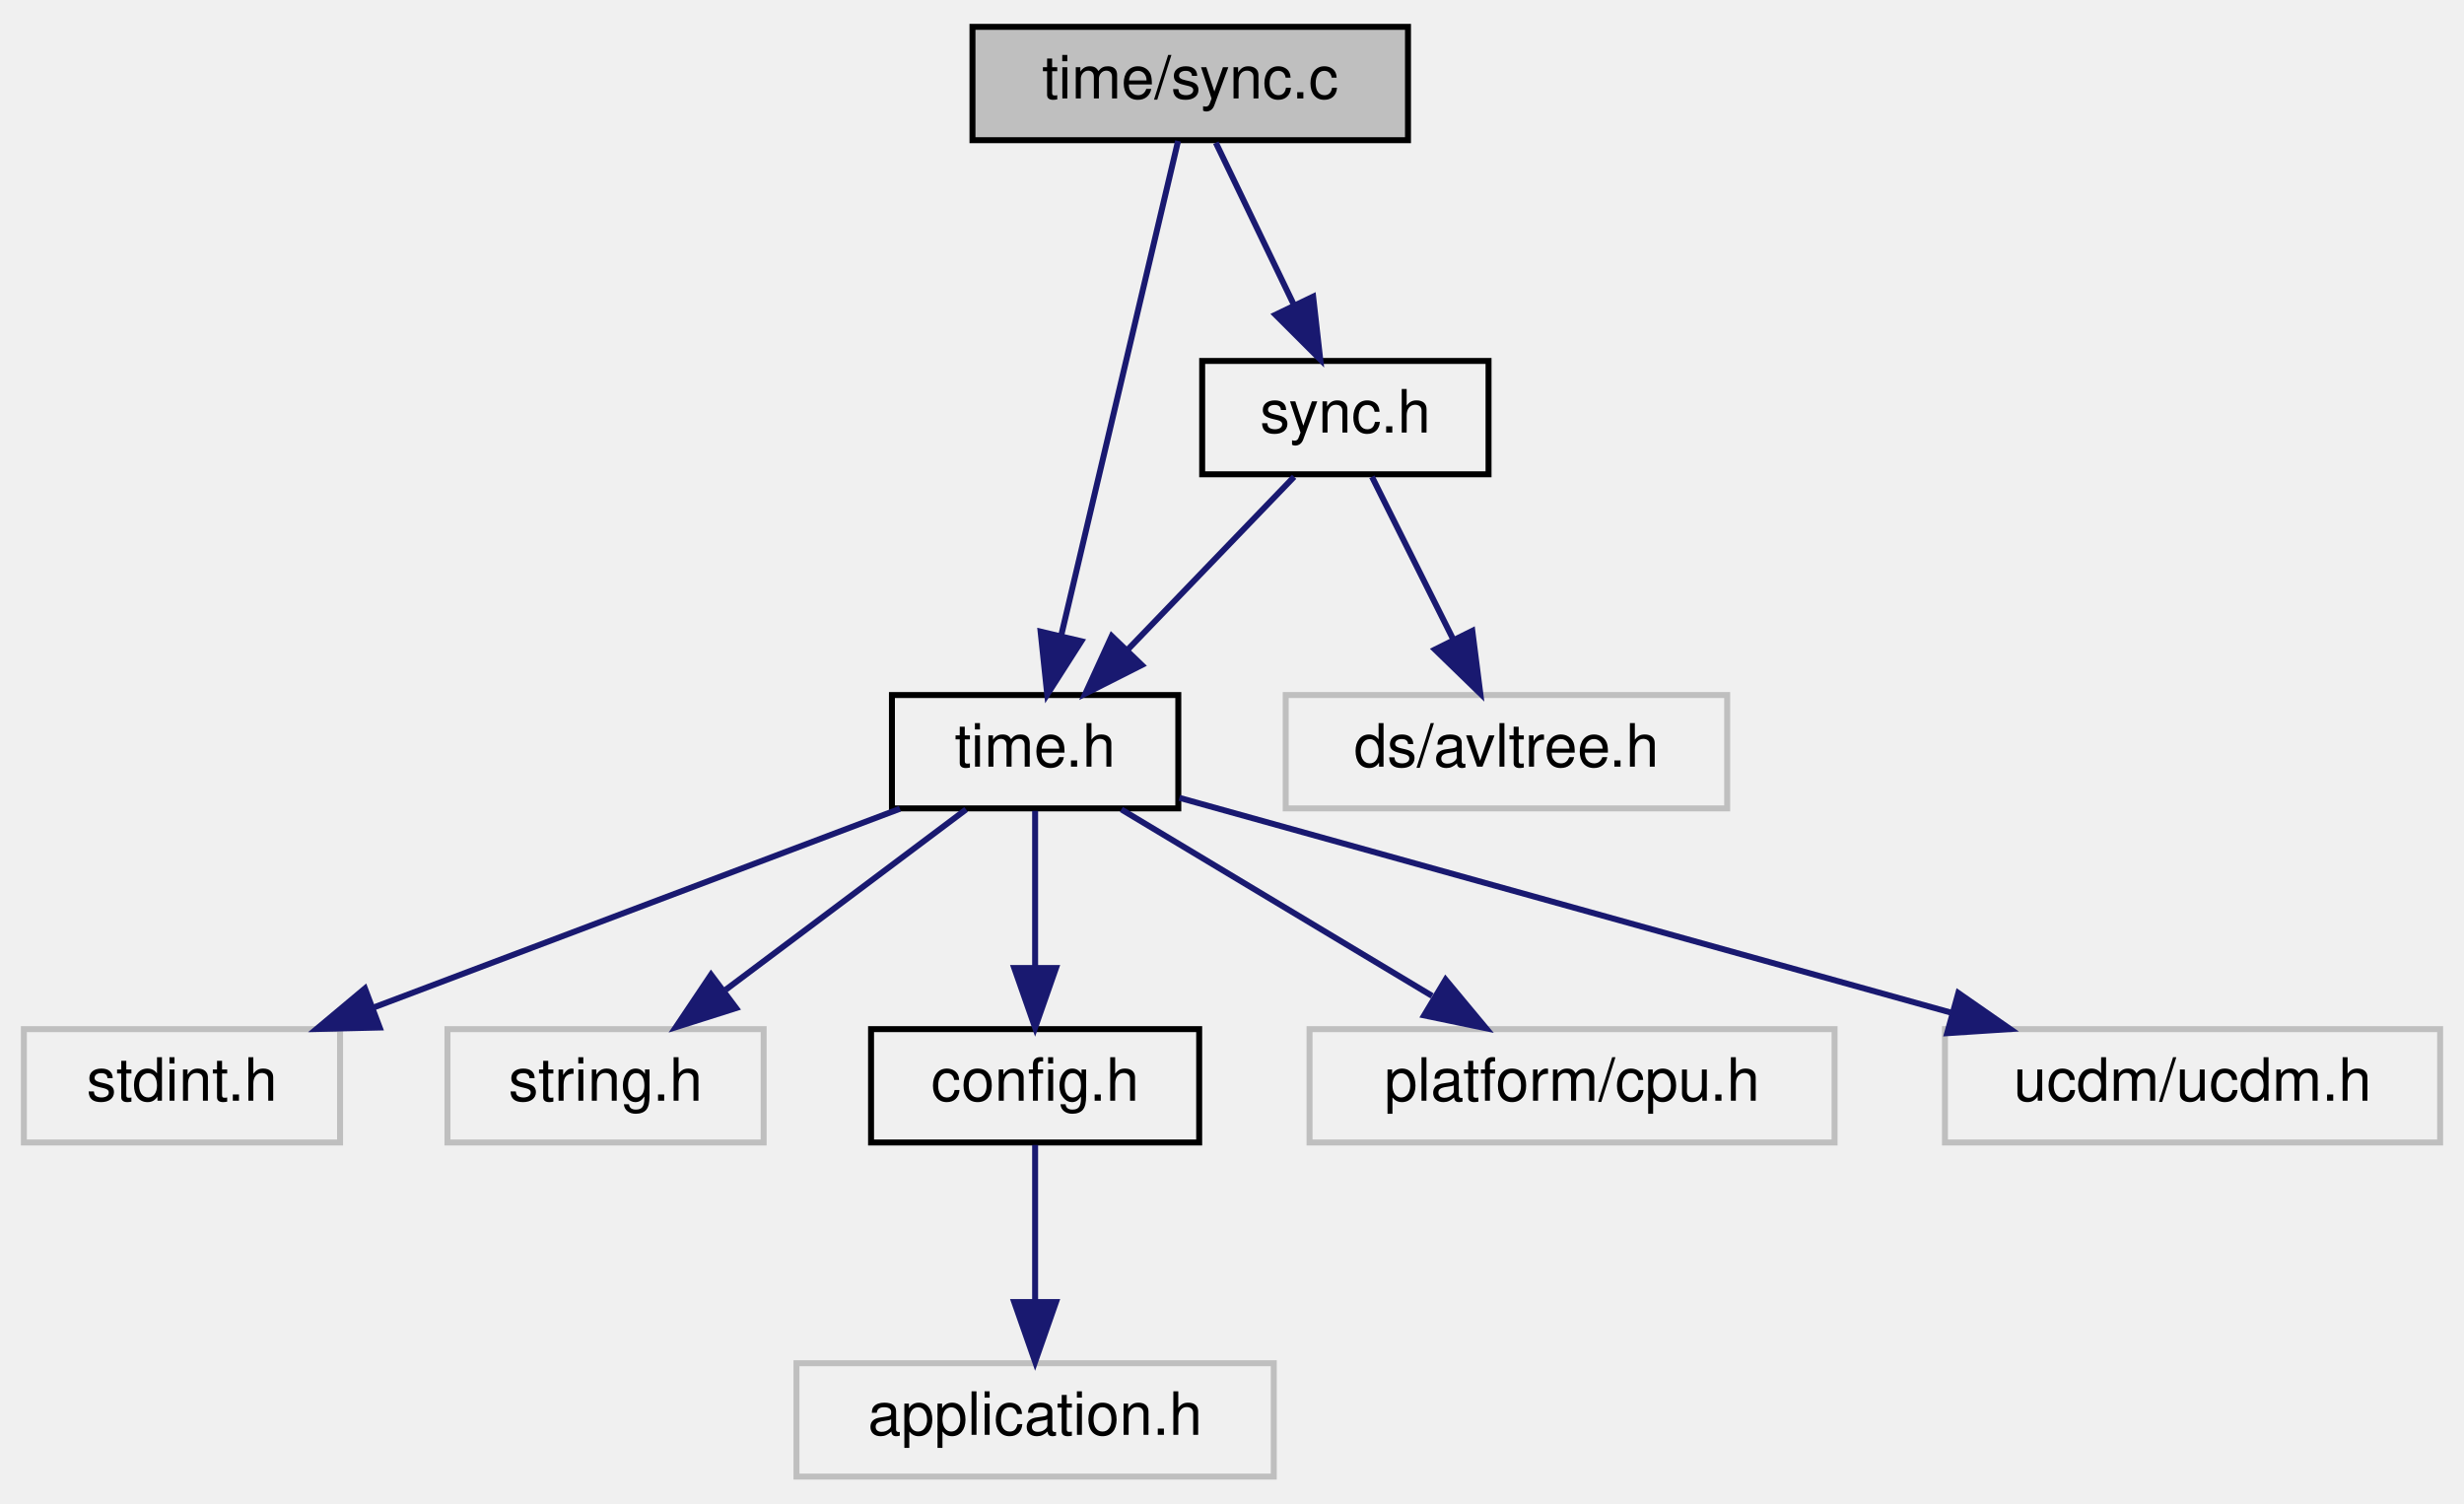
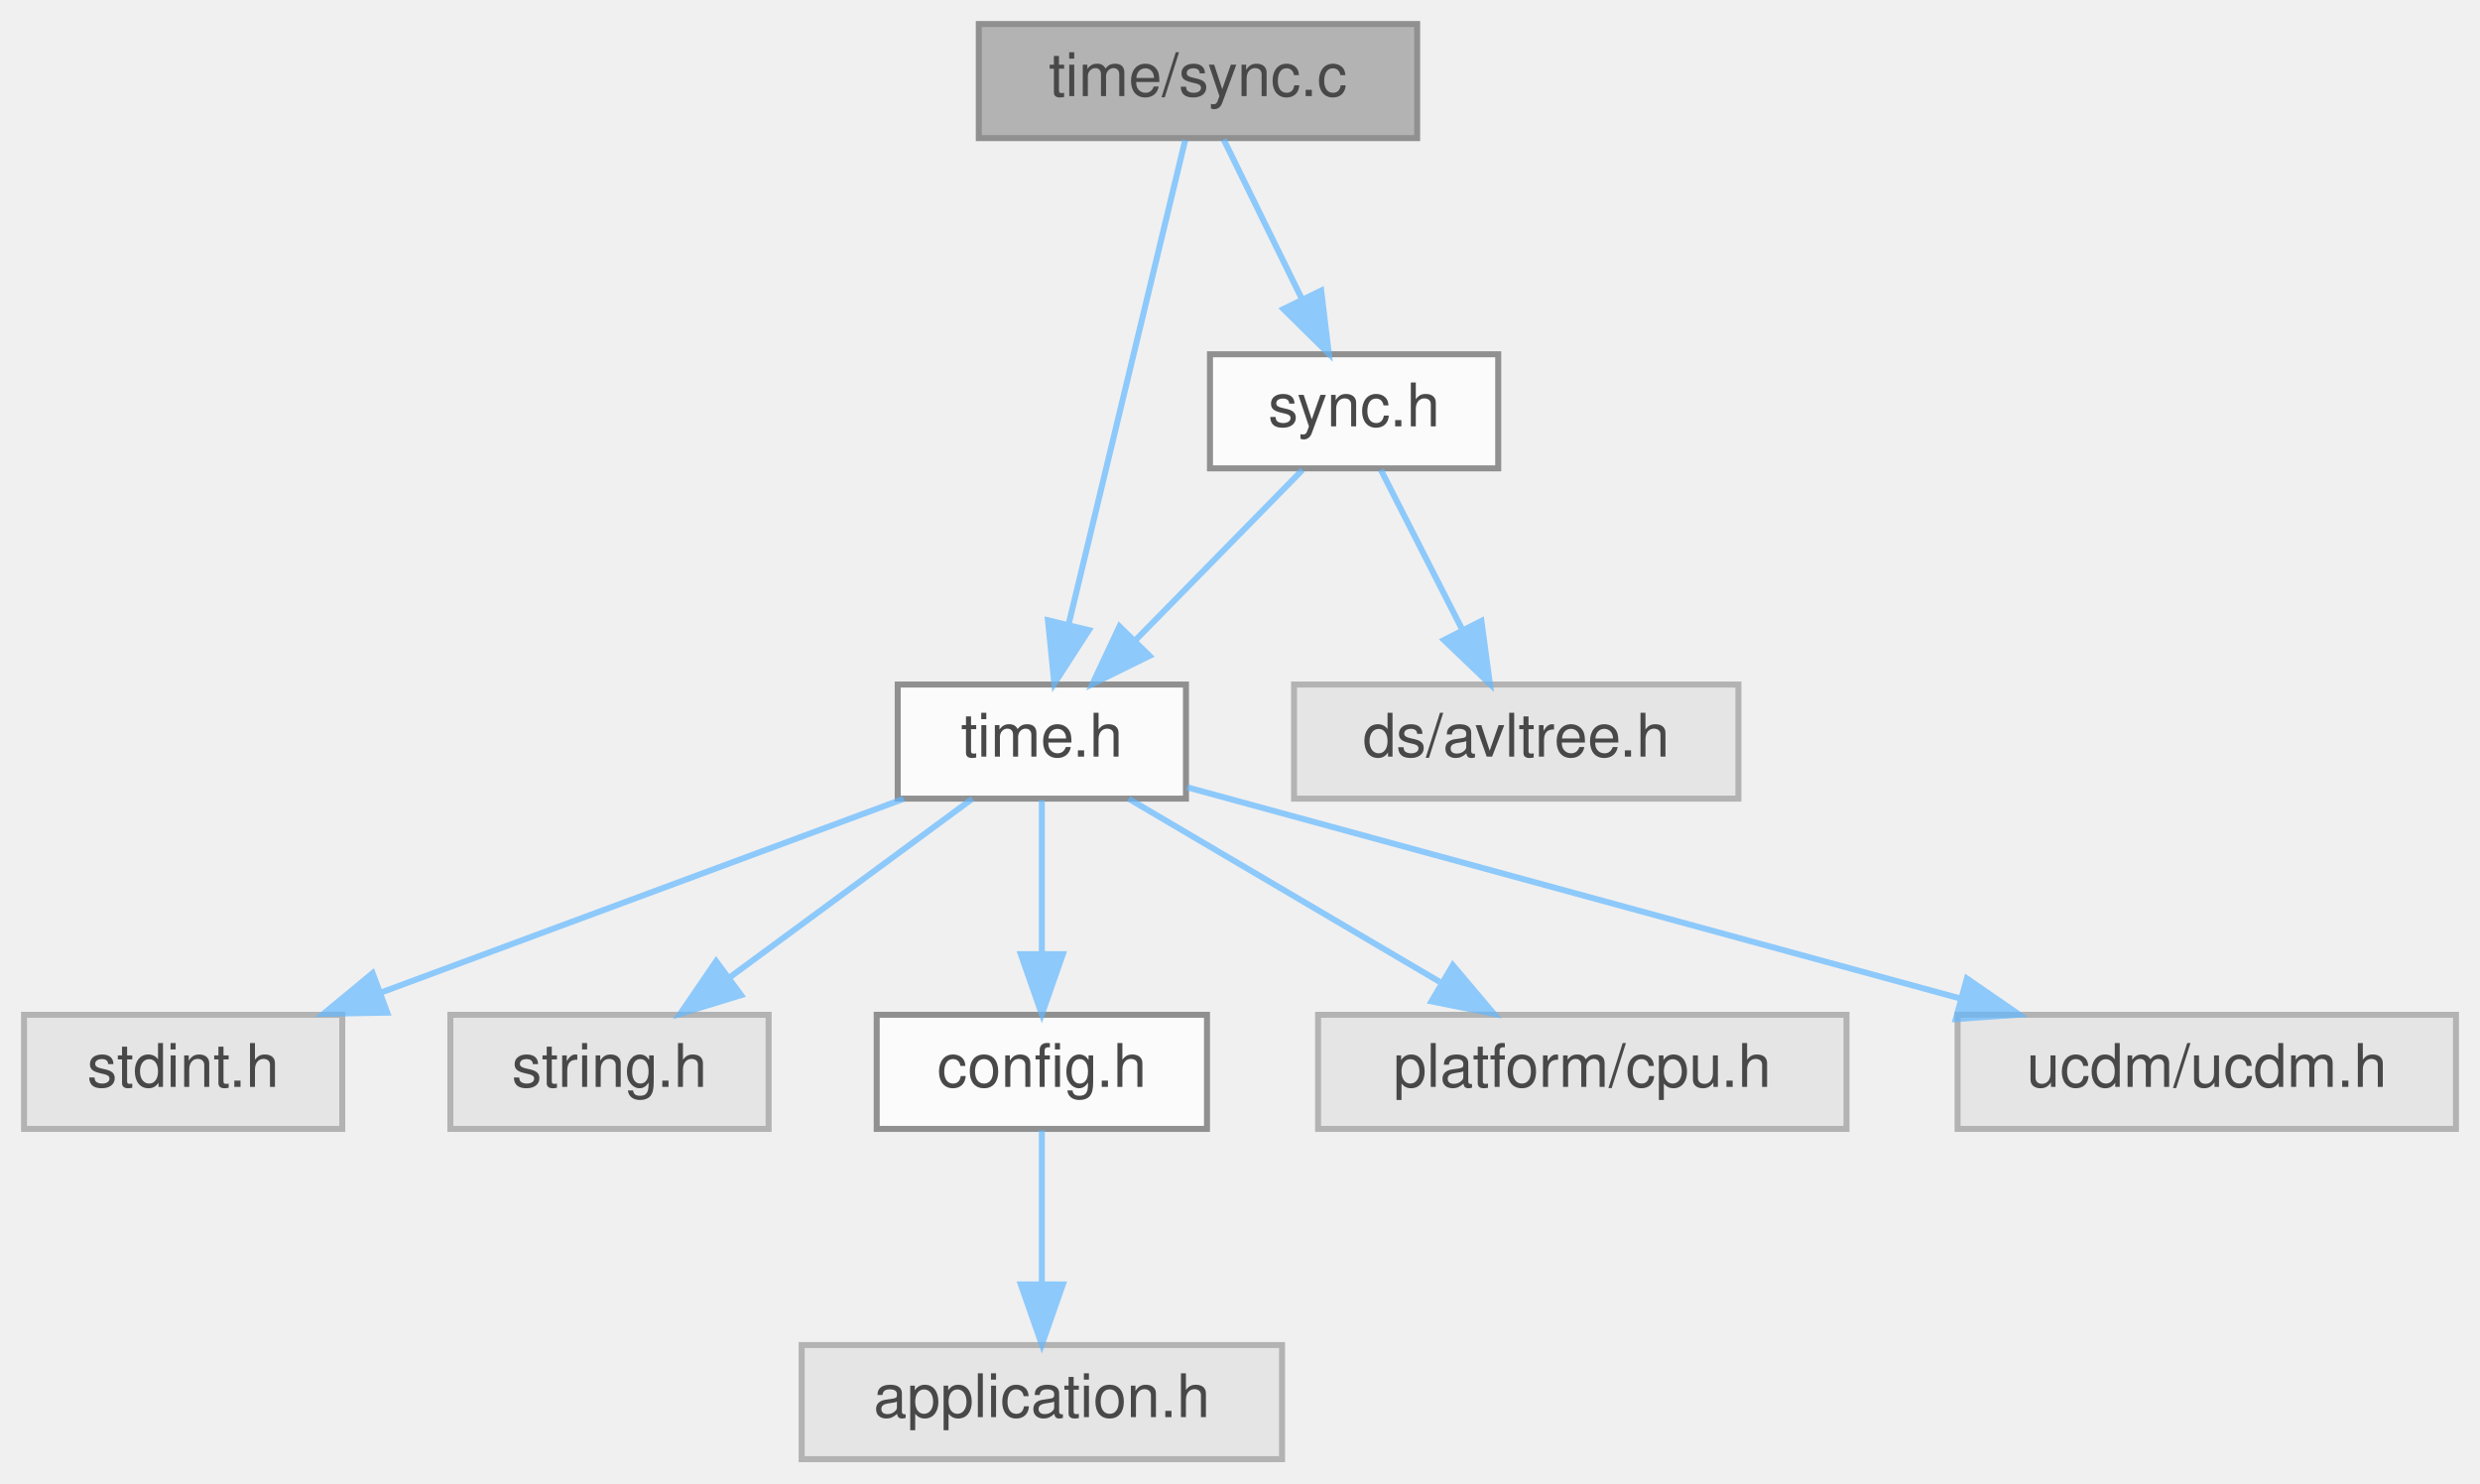
- <svg xmlns="http://www.w3.org/2000/svg" xmlns:xlink="http://www.w3.org/1999/xlink" width="413pt" height="252pt" viewBox="0.00 0.00 413.00 252.00">
-   <g id="graph0" class="graph" transform="scale(1 1) rotate(0) translate(4 248)">
-     <g id="node1" class="node">
-       <g id="a_node1">
-         <a xlink:title="Time synchonization function implementation.">
-           <polygon fill="#bfbfbf" stroke="black" points="159,-224.5 159,-243.5 232,-243.5 232,-224.5 159,-224.5" />
-           <text text-anchor="middle" x="195.5" y="-231.5" font-family="Helvetica,sans-Serif" font-size="10.00">time/sync.c</text>
-         </a>
+ <svg xmlns="http://www.w3.org/2000/svg" xmlns:xlink="http://www.w3.org/1999/xlink" width="413pt" height="247pt" viewBox="0.00 0.00 413.00 247.00">
+   <svg id="main" version="1.1" xml:space="preserve">
+     <style type="text/css">
+ .node, .edge {opacity: 0.7;}
+ .node.selected, .edge.selected {opacity: 1;}
+ .edge:hover path { stroke: red; }
+ .edge:hover polygon { stroke: red; fill: red; }
+ </style>
+     <svg id="graph" class="graph">
+       <g id="graph0" class="graph" transform="scale(1 1) rotate(0) translate(4 243)">
+         <g id="Node000001" class="node">
+           <g id="a_Node000001">
+             <a xlink:title="Time synchonization function implementation.">
+               <polygon fill="#999999" stroke="#666666" points="232,-239 159,-239 159,-220 232,-220 232,-239" />
+               <text text-anchor="middle" x="195.5" y="-227" font-family="Helvetica,sans-Serif" font-size="10.00">time/sync.c</text>
+             </a>
+           </g>
+         </g>
+         <g id="Node000002" class="node">
+           <g id="a_Node000002">
+             <a xlink:href="time_8h.html" target="_top" xlink:title="Time related functions for embebedded systems.">
+               <polygon fill="white" stroke="#666666" points="193.5,-129 145.5,-129 145.5,-110 193.5,-110 193.5,-129" />
+               <text text-anchor="middle" x="169.5" y="-117" font-family="Helvetica,sans-Serif" font-size="10.00">time.h</text>
+             </a>
+           </g>
+         </g>
+         <g id="edge1_Node000001_Node000002" class="edge">
+           <g id="a_edge1_Node000001_Node000002">
+             <a xlink:title=" ">
+               <path fill="none" stroke="#63b8ff" d="M193.37,-219.66C189.14,-202.09 179.6,-162.45 173.94,-138.95" />
+               <polygon fill="#63b8ff" stroke="#63b8ff" points="177.33,-138.06 171.58,-129.16 170.52,-139.7 177.33,-138.06" />
+             </a>
+           </g>
+         </g>
+         <g id="Node000009" class="node">
+           <g id="a_Node000009">
+             <a xlink:href="sync_8h.html" target="_top" xlink:title="Time synchonization functions for embebedded systems.">
+               <polygon fill="white" stroke="#666666" points="245.5,-184 197.5,-184 197.5,-165 245.5,-165 245.5,-184" />
+               <text text-anchor="middle" x="221.5" y="-172" font-family="Helvetica,sans-Serif" font-size="10.00">sync.h</text>
+             </a>
+           </g>
+         </g>
+         <g id="edge8_Node000001_Node000009" class="edge">
+           <g id="a_edge8_Node000001_Node000009">
+             <a xlink:title=" ">
+               <path fill="none" stroke="#63b8ff" d="M199.79,-219.75C203.31,-212.57 208.41,-202.18 212.78,-193.27" />
+               <polygon fill="#63b8ff" stroke="#63b8ff" points="216.02,-194.61 217.29,-184.09 209.74,-191.53 216.02,-194.61" />
+             </a>
+           </g>
+         </g>
+         <g id="Node000003" class="node">
+           <g id="a_Node000003">
+             <a xlink:title=" ">
+               <polygon fill="#e0e0e0" stroke="#999999" points="53,-74 0,-74 0,-55 53,-55 53,-74" />
+               <text text-anchor="middle" x="26.5" y="-62" font-family="Helvetica,sans-Serif" font-size="10.00">stdint.h</text>
+             </a>
+           </g>
+         </g>
+         <g id="edge2_Node000002_Node000003" class="edge">
+           <g id="a_edge2_Node000002_Node000003">
+             <a xlink:title=" ">
+               <path fill="none" stroke="#63b8ff" d="M146.52,-109.98C123,-101.27 86.21,-87.63 59.56,-77.75" />
+               <polygon fill="#63b8ff" stroke="#63b8ff" points="60.49,-74.36 49.89,-74.17 58.05,-80.93 60.49,-74.36" />
+             </a>
+           </g>
+         </g>
+         <g id="Node000004" class="node">
+           <g id="a_Node000004">
+             <a xlink:title=" ">
+               <polygon fill="#e0e0e0" stroke="#999999" points="124,-74 71,-74 71,-55 124,-55 124,-74" />
+               <text text-anchor="middle" x="97.5" y="-62" font-family="Helvetica,sans-Serif" font-size="10.00">string.h</text>
+             </a>
+           </g>
+         </g>
+         <g id="edge3_Node000002_Node000004" class="edge">
+           <g id="a_edge3_Node000002_Node000004">
+             <a xlink:title=" ">
+               <path fill="none" stroke="#63b8ff" d="M157.93,-109.98C147.08,-102 130.62,-89.88 117.62,-80.31" />
+               <polygon fill="#63b8ff" stroke="#63b8ff" points="119.41,-77.28 109.28,-74.17 115.26,-82.92 119.41,-77.28" />
+             </a>
+           </g>
+         </g>
+         <g id="Node000005" class="node">
+           <g id="a_Node000005">
+             <a xlink:href="config_8h.html" target="_top" xlink:title=" ">
+               <polygon fill="white" stroke="#666666" points="197,-74 142,-74 142,-55 197,-55 197,-74" />
+               <text text-anchor="middle" x="169.5" y="-62" font-family="Helvetica,sans-Serif" font-size="10.00">config.h</text>
+             </a>
+           </g>
+         </g>
+         <g id="edge4_Node000002_Node000005" class="edge">
+           <g id="a_edge4_Node000002_Node000005">
+             <a xlink:title=" ">
+               <path fill="none" stroke="#63b8ff" d="M169.5,-109.75C169.5,-102.8 169.5,-92.85 169.5,-84.13" />
+               <polygon fill="#63b8ff" stroke="#63b8ff" points="173,-84.09 169.5,-74.09 166,-84.09 173,-84.09" />
+             </a>
+           </g>
+         </g>
+         <g id="Node000007" class="node">
+           <g id="a_Node000007">
+             <a xlink:title=" ">
+               <polygon fill="#e0e0e0" stroke="#999999" points="303.5,-74 215.5,-74 215.5,-55 303.5,-55 303.5,-74" />
+               <text text-anchor="middle" x="259.5" y="-62" font-family="Helvetica,sans-Serif" font-size="10.00">platform/cpu.h</text>
+             </a>
+           </g>
+         </g>
+         <g id="edge6_Node000002_Node000007" class="edge">
+           <g id="a_edge6_Node000002_Node000007">
+             <a xlink:title=" ">
+               <path fill="none" stroke="#63b8ff" d="M183.96,-109.98C197.92,-101.77 219.29,-89.18 235.75,-79.49" />
+               <polygon fill="#63b8ff" stroke="#63b8ff" points="237.94,-82.26 244.78,-74.17 234.38,-76.23 237.94,-82.26" />
+             </a>
+           </g>
+         </g>
+         <g id="Node000008" class="node">
+           <g id="a_Node000008">
+             <a xlink:title=" ">
+               <polygon fill="#e0e0e0" stroke="#999999" points="405,-74 322,-74 322,-55 405,-55 405,-74" />
+               <text text-anchor="middle" x="363.5" y="-62" font-family="Helvetica,sans-Serif" font-size="10.00">ucdm/ucdm.h</text>
+             </a>
+           </g>
+         </g>
+         <g id="edge7_Node000002_Node000008" class="edge">
+           <g id="a_edge7_Node000002_Node000008">
+             <a xlink:title=" ">
+               <path fill="none" stroke="#63b8ff" d="M193.68,-111.89C225.85,-103.11 283.19,-87.44 322.26,-76.77" />
+               <polygon fill="#63b8ff" stroke="#63b8ff" points="323.55,-80.04 332.27,-74.03 321.7,-73.29 323.55,-80.04" />
+             </a>
+           </g>
+         </g>
+         <g id="Node000006" class="node">
+           <g id="a_Node000006">
+             <a xlink:title=" ">
+               <polygon fill="#e0e0e0" stroke="#999999" points="209.5,-19 129.5,-19 129.5,0 209.5,0 209.5,-19" />
+               <text text-anchor="middle" x="169.5" y="-7" font-family="Helvetica,sans-Serif" font-size="10.00">application.h</text>
+             </a>
+           </g>
+         </g>
+         <g id="edge5_Node000005_Node000006" class="edge">
+           <g id="a_edge5_Node000005_Node000006">
+             <a xlink:title=" ">
+               <path fill="none" stroke="#63b8ff" d="M169.5,-54.75C169.5,-47.8 169.5,-37.85 169.5,-29.13" />
+               <polygon fill="#63b8ff" stroke="#63b8ff" points="173,-29.09 169.5,-19.09 166,-29.09 173,-29.09" />
+             </a>
+           </g>
+         </g>
+         <g id="edge10_Node000009_Node000002" class="edge">
+           <g id="a_edge10_Node000009_Node000002">
+             <a xlink:title=" ">
+               <path fill="none" stroke="#63b8ff" d="M212.91,-164.75C205.34,-157.03 194.12,-145.6 184.99,-136.28" />
+               <polygon fill="#63b8ff" stroke="#63b8ff" points="187.43,-133.78 177.93,-129.09 182.43,-138.68 187.43,-133.78" />
+             </a>
+           </g>
+         </g>
+         <g id="Node000010" class="node">
+           <g id="a_Node000010">
+             <a xlink:title=" ">
+               <polygon fill="#e0e0e0" stroke="#999999" points="285.5,-129 211.5,-129 211.5,-110 285.5,-110 285.5,-129" />
+               <text text-anchor="middle" x="248.5" y="-117" font-family="Helvetica,sans-Serif" font-size="10.00">ds/avltree.h</text>
+             </a>
+           </g>
+         </g>
+         <g id="edge9_Node000009_Node000010" class="edge">
+           <g id="a_edge9_Node000009_Node000010">
+             <a xlink:title=" ">
+               <path fill="none" stroke="#63b8ff" d="M225.96,-164.75C229.62,-157.57 234.91,-147.18 239.45,-138.27" />
+               <polygon fill="#63b8ff" stroke="#63b8ff" points="242.7,-139.59 244.12,-129.09 236.47,-136.41 242.7,-139.59" />
+             </a>
+           </g>
+         </g>
      </g>
-     </g>
-     <g id="node2" class="node">
-       <g id="a_node2">
-         <a xlink:href="time_8h.html" target="_top" xlink:title="Time related functions for embebedded systems.">
-           <polygon fill="none" stroke="black" points="145.5,-112.5 145.5,-131.5 193.5,-131.5 193.5,-112.5 145.5,-112.5" />
-           <text text-anchor="middle" x="169.5" y="-119.5" font-family="Helvetica,sans-Serif" font-size="10.00">time.h</text>
-         </a>
-       </g>
-     </g>
-     <g id="edge1" class="edge">
-       <path fill="none" stroke="midnightblue" d="M193.46,-224.37C189.26,-206.62 179.58,-165.67 173.9,-141.6" />
-       <polygon fill="midnightblue" stroke="midnightblue" points="177.24,-140.52 171.53,-131.59 170.42,-142.13 177.24,-140.52" />
-     </g>
-     <g id="node9" class="node">
-       <g id="a_node9">
-         <a xlink:href="sync_8h.html" target="_top" xlink:title="Time synchonization functions for embebedded systems.">
-           <polygon fill="none" stroke="black" points="197.5,-168.5 197.5,-187.5 245.5,-187.5 245.5,-168.5 197.5,-168.5" />
-           <text text-anchor="middle" x="221.5" y="-175.5" font-family="Helvetica,sans-Serif" font-size="10.00">sync.h</text>
-         </a>
-       </g>
-     </g>
-     <g id="edge8" class="edge">
-       <path fill="none" stroke="midnightblue" d="M199.79,-224.08C203.35,-216.69 208.52,-205.95 212.92,-196.81" />
-       <polygon fill="midnightblue" stroke="midnightblue" points="216.1,-198.28 217.29,-187.75 209.79,-195.24 216.1,-198.28" />
-     </g>
-     <g id="node3" class="node">
-       <g id="a_node3">
-         <a xlink:title=" ">
-           <polygon fill="none" stroke="#bfbfbf" points="0,-56.5 0,-75.5 53,-75.5 53,-56.5 0,-56.5" />
-           <text text-anchor="middle" x="26.5" y="-63.5" font-family="Helvetica,sans-Serif" font-size="10.00">stdint.h</text>
-         </a>
-       </g>
-     </g>
-     <g id="edge2" class="edge">
-       <path fill="none" stroke="midnightblue" d="M146.84,-112.44C123.1,-103.48 85.59,-89.31 58.76,-79.18" />
-       <polygon fill="midnightblue" stroke="midnightblue" points="59.64,-75.77 49.05,-75.52 57.17,-82.32 59.64,-75.77" />
-     </g>
-     <g id="node4" class="node">
-       <g id="a_node4">
-         <a xlink:title=" ">
-           <polygon fill="none" stroke="#bfbfbf" points="71,-56.5 71,-75.5 124,-75.5 124,-56.5 71,-56.5" />
-           <text text-anchor="middle" x="97.5" y="-63.5" font-family="Helvetica,sans-Serif" font-size="10.00">string.h</text>
-         </a>
-       </g>
-     </g>
-     <g id="edge3" class="edge">
-       <path fill="none" stroke="midnightblue" d="M157.93,-112.32C147.08,-104.18 130.62,-91.84 117.62,-82.09" />
-       <polygon fill="midnightblue" stroke="midnightblue" points="119.38,-79.03 109.28,-75.83 115.18,-84.63 119.38,-79.03" />
-     </g>
-     <g id="node5" class="node">
-       <g id="a_node5">
-         <a xlink:href="config_8h_source.html" target="_top" xlink:title=" ">
-           <polygon fill="none" stroke="black" points="142,-56.5 142,-75.5 197,-75.5 197,-56.5 142,-56.5" />
-           <text text-anchor="middle" x="169.5" y="-63.5" font-family="Helvetica,sans-Serif" font-size="10.00">config.h</text>
-         </a>
-       </g>
-     </g>
-     <g id="edge4" class="edge">
-       <path fill="none" stroke="midnightblue" d="M169.5,-112.08C169.5,-105.01 169.5,-94.86 169.5,-85.99" />
-       <polygon fill="midnightblue" stroke="midnightblue" points="173,-85.75 169.5,-75.75 166,-85.75 173,-85.75" />
-     </g>
-     <g id="node7" class="node">
-       <g id="a_node7">
-         <a xlink:title=" ">
-           <polygon fill="none" stroke="#bfbfbf" points="215.5,-56.5 215.5,-75.5 303.5,-75.5 303.5,-56.5 215.5,-56.5" />
-           <text text-anchor="middle" x="259.5" y="-63.5" font-family="Helvetica,sans-Serif" font-size="10.00">platform/cpu.h</text>
-         </a>
-       </g>
-     </g>
-     <g id="edge6" class="edge">
-       <path fill="none" stroke="midnightblue" d="M183.96,-112.32C198,-103.9 219.55,-90.97 236.04,-81.07" />
-       <polygon fill="midnightblue" stroke="midnightblue" points="238.3,-83.8 245.08,-75.65 234.7,-77.8 238.3,-83.8" />
-     </g>
-     <g id="node8" class="node">
-       <g id="a_node8">
-         <a xlink:title=" ">
-           <polygon fill="none" stroke="#bfbfbf" points="322,-56.5 322,-75.5 405,-75.5 405,-56.5 322,-56.5" />
-           <text text-anchor="middle" x="363.5" y="-63.5" font-family="Helvetica,sans-Serif" font-size="10.00">ucdm/ucdm.h</text>
-         </a>
-       </g>
-     </g>
-     <g id="edge7" class="edge">
-       <path fill="none" stroke="midnightblue" d="M193.68,-114.27C226.03,-105.26 283.86,-89.17 322.94,-78.29" />
-       <polygon fill="midnightblue" stroke="midnightblue" points="324.24,-81.56 332.94,-75.51 322.37,-74.82 324.24,-81.56" />
-     </g>
-     <g id="node6" class="node">
-       <g id="a_node6">
-         <a xlink:title=" ">
-           <polygon fill="none" stroke="#bfbfbf" points="129.5,-0.5 129.5,-19.5 209.5,-19.5 209.5,-0.5 129.5,-0.5" />
-           <text text-anchor="middle" x="169.5" y="-7.5" font-family="Helvetica,sans-Serif" font-size="10.00">application.h</text>
-         </a>
-       </g>
-     </g>
-     <g id="edge5" class="edge">
-       <path fill="none" stroke="midnightblue" d="M169.5,-56.08C169.5,-49.01 169.5,-38.86 169.5,-29.99" />
-       <polygon fill="midnightblue" stroke="midnightblue" points="173,-29.75 169.5,-19.75 166,-29.75 173,-29.75" />
-     </g>
-     <g id="edge10" class="edge">
-       <path fill="none" stroke="midnightblue" d="M212.91,-168.08C205.34,-160.22 194.12,-148.57 184.99,-139.08" />
-       <polygon fill="midnightblue" stroke="midnightblue" points="187.38,-136.53 177.93,-131.75 182.34,-141.38 187.38,-136.53" />
-     </g>
-     <g id="node10" class="node">
-       <g id="a_node10">
-         <a xlink:title=" ">
-           <polygon fill="none" stroke="#bfbfbf" points="211.5,-112.5 211.5,-131.5 285.5,-131.5 285.5,-112.5 211.5,-112.5" />
-           <text text-anchor="middle" x="248.5" y="-119.5" font-family="Helvetica,sans-Serif" font-size="10.00">ds/avltree.h</text>
-         </a>
-       </g>
-     </g>
-     <g id="edge9" class="edge">
-       <path fill="none" stroke="midnightblue" d="M225.96,-168.08C229.65,-160.69 235.02,-149.95 239.59,-140.81" />
-       <polygon fill="midnightblue" stroke="midnightblue" points="242.78,-142.26 244.12,-131.75 236.52,-139.13 242.78,-142.26" />
-     </g>
-   </g>
+     </svg>
+   </svg>
+   <style type="text/css">
+ 
+ [data-mouse-over-selected='false'] { opacity: 0.7; }
+ [data-mouse-over-selected='true']  { opacity: 1.0; }
+ 
+ </style>
</svg>
